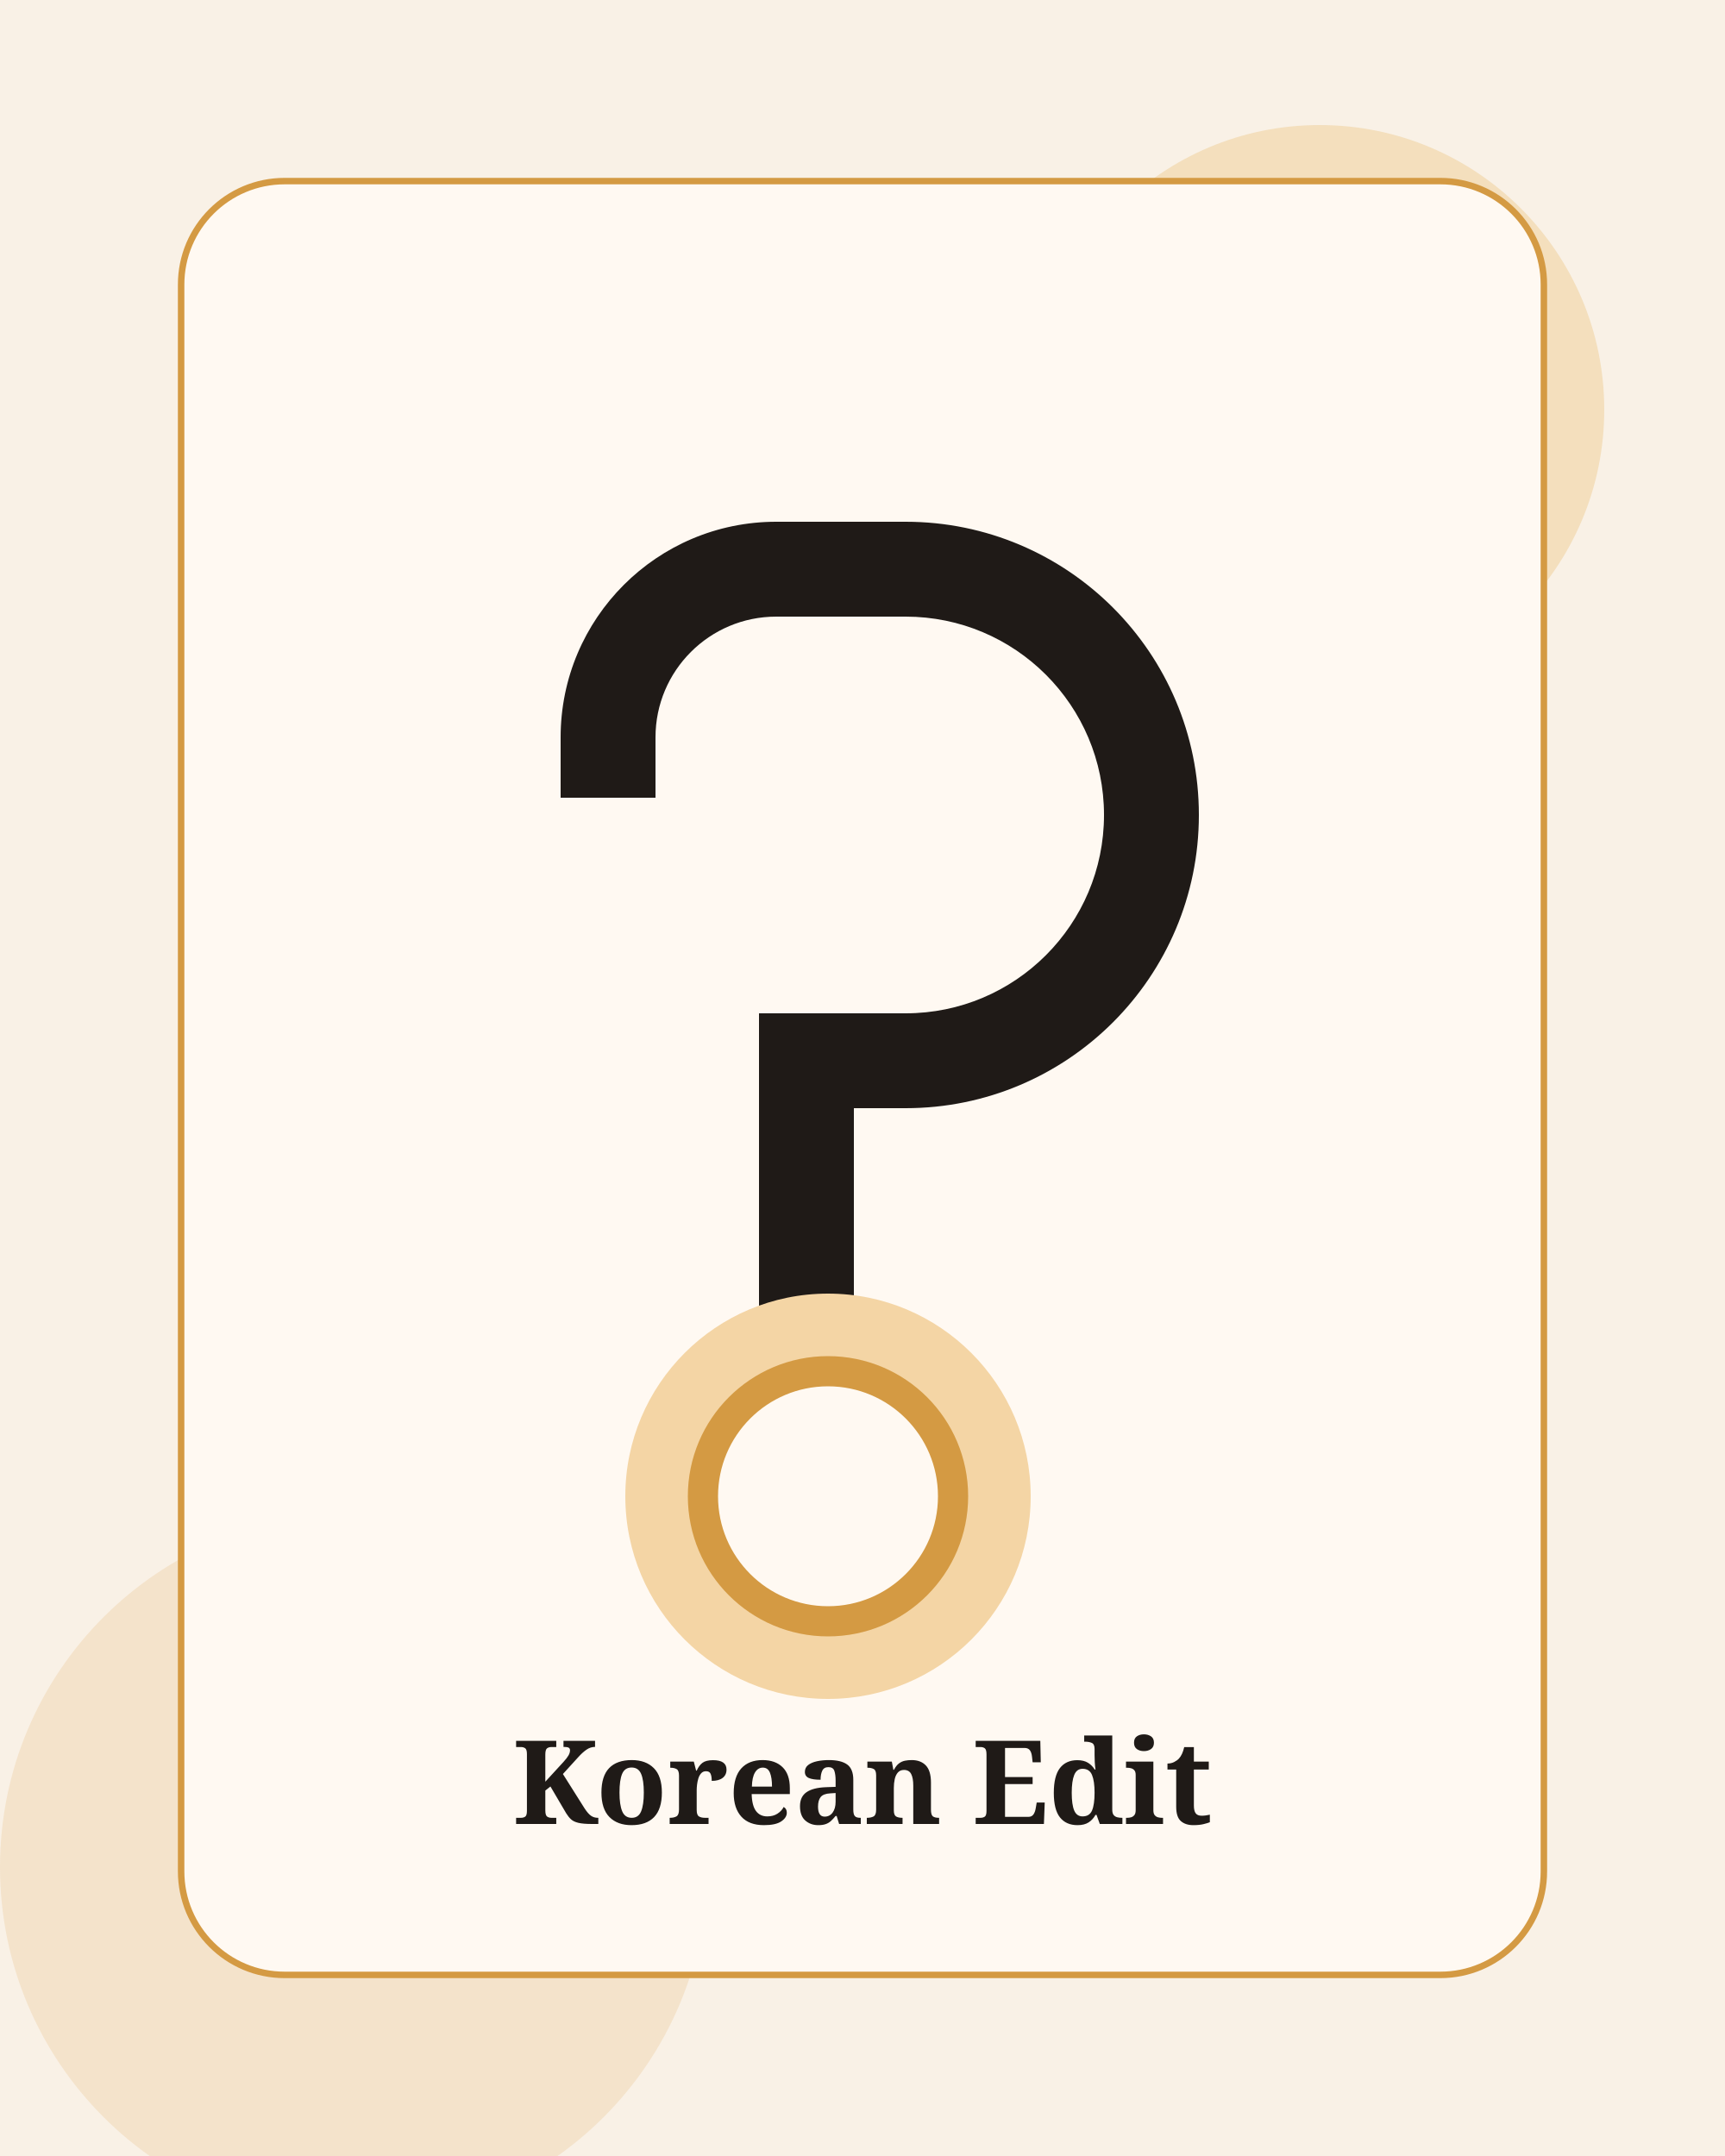
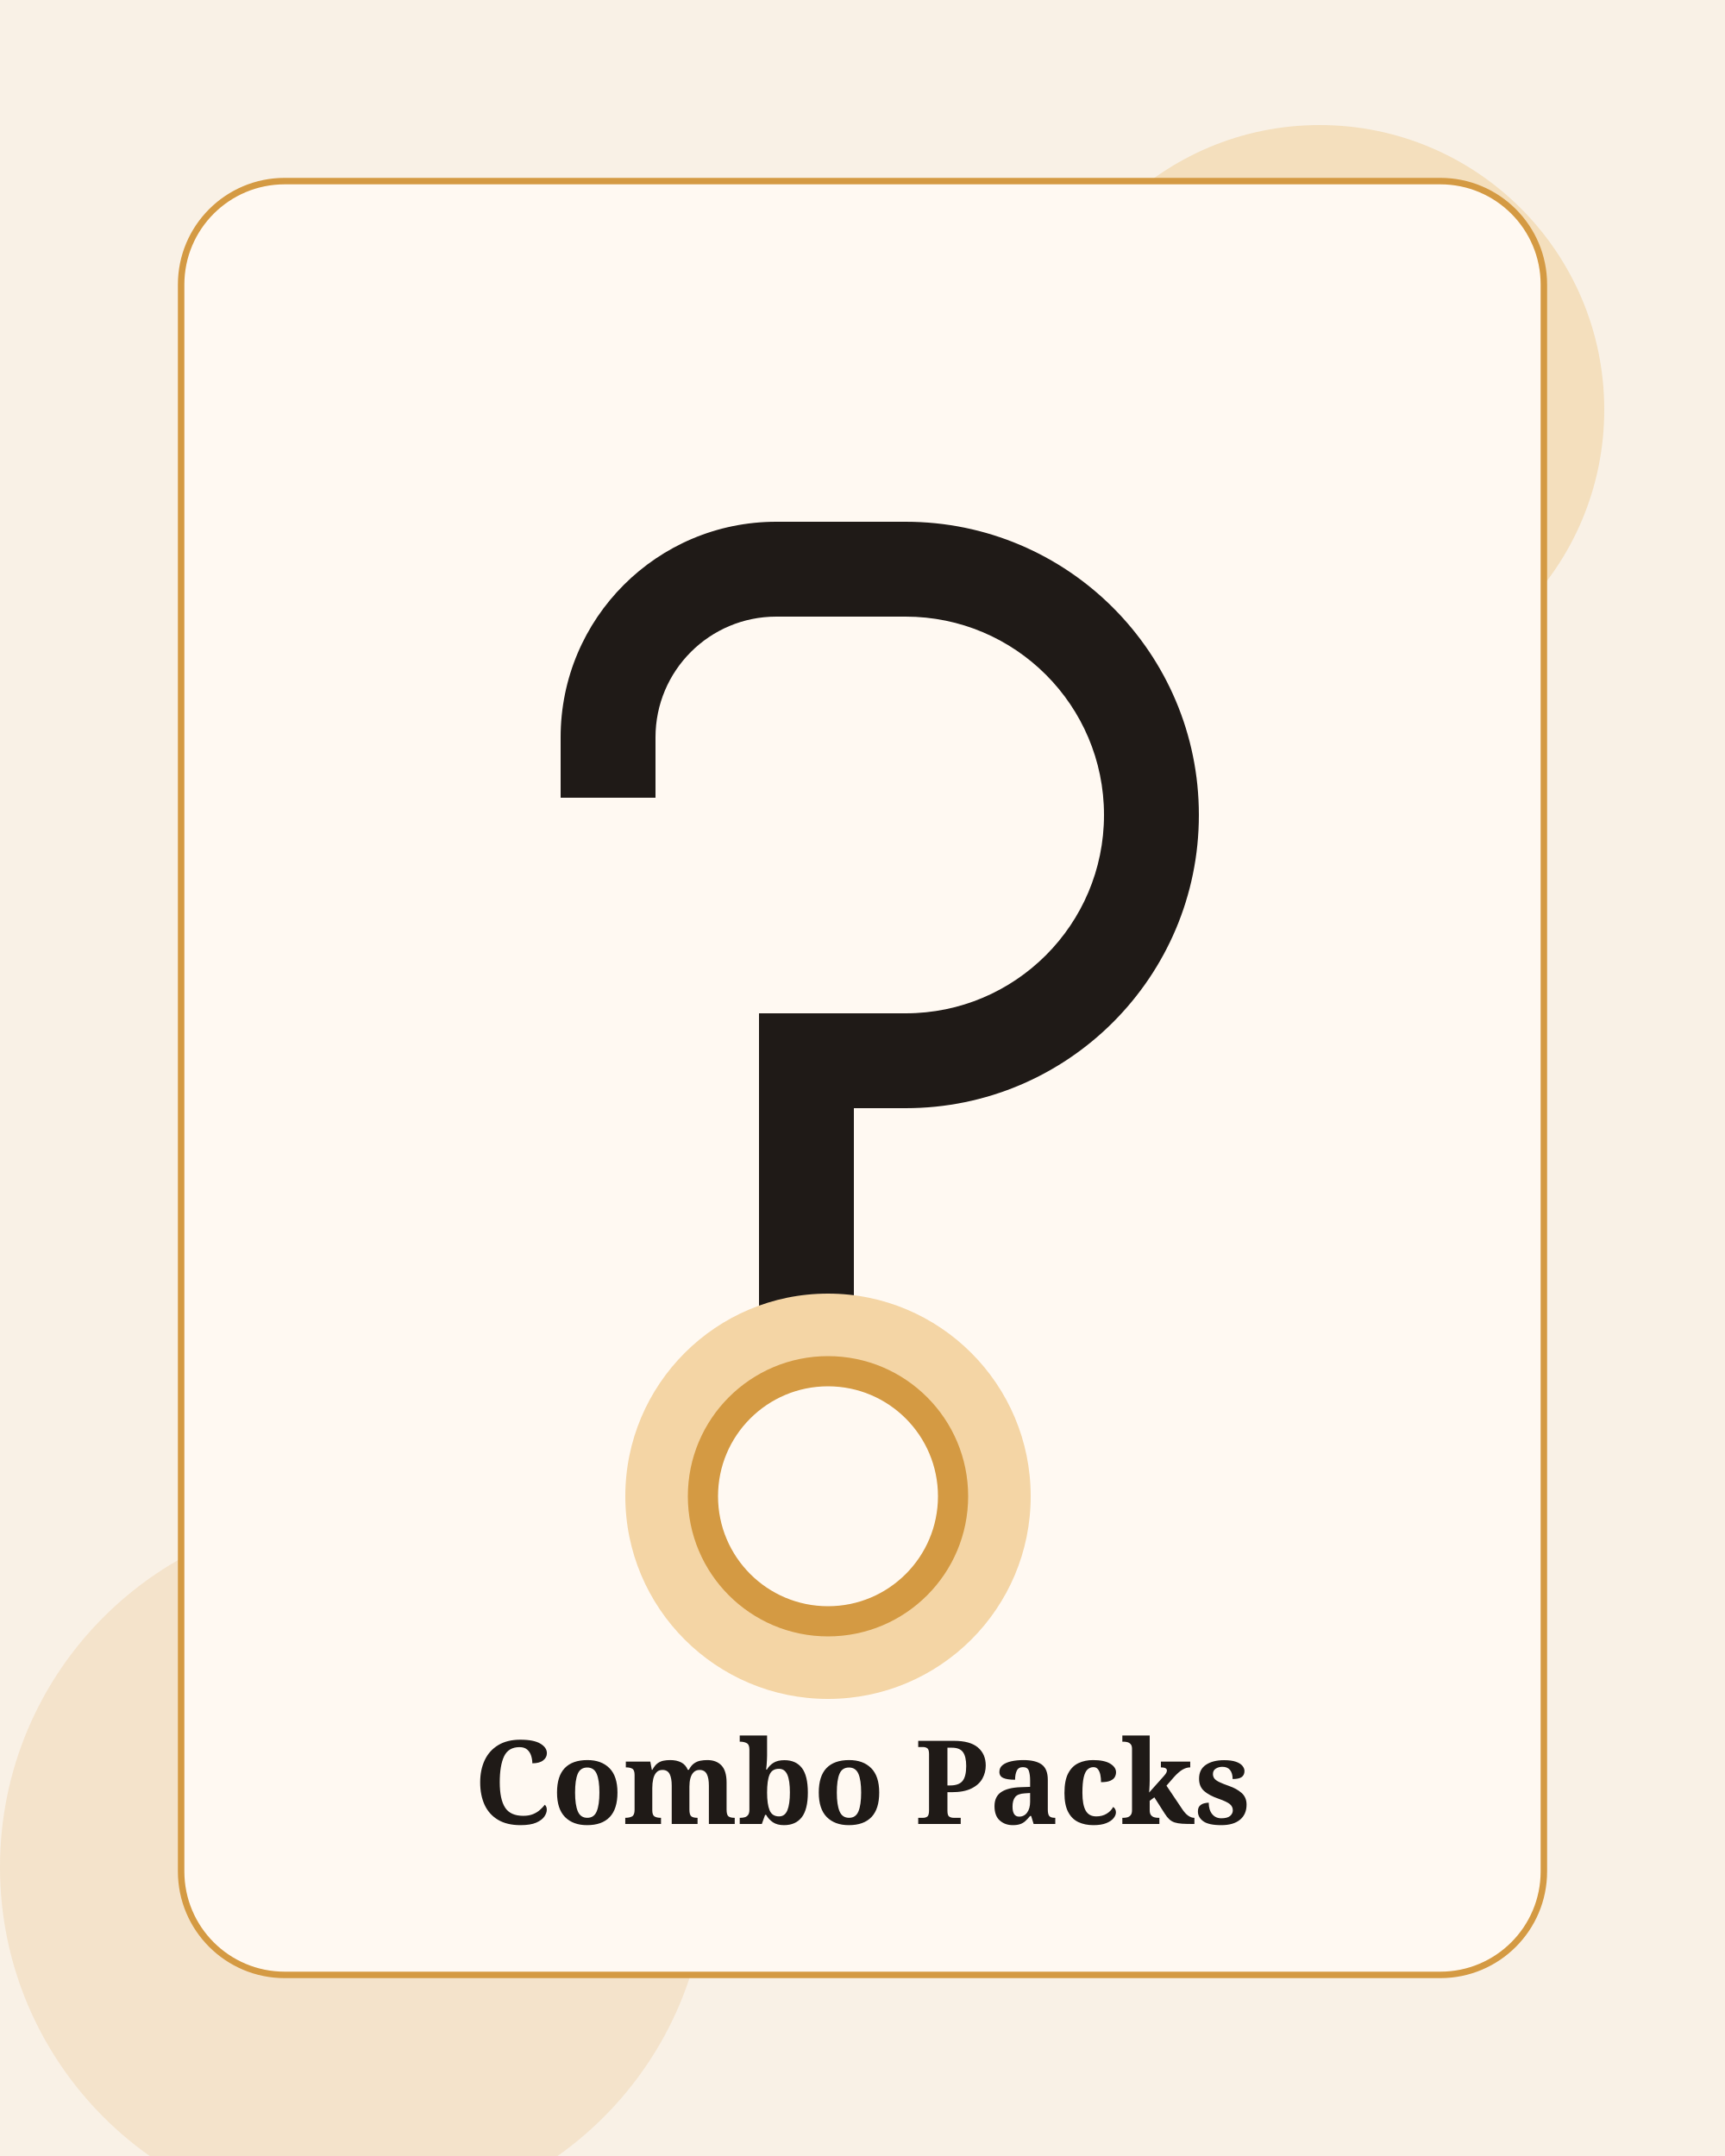
<svg xmlns="http://www.w3.org/2000/svg" width="800" height="1000" viewBox="0 0 800 1000" fill="none">
  <rect width="800" height="1000" fill="#F9F1E6" />
  <circle cx="612" cy="190" r="132" fill="#EBC686" fill-opacity="0.42" />
  <circle cx="164" cy="866" r="164" fill="#E1AE63" fill-opacity="0.2" />
  <rect x="84" y="84" width="632" height="832" rx="48" fill="#FFF9F2" stroke="#D49A43" stroke-width="3" />
  <path d="M260 342C260 286.772 304.772 242 360 242H420C495.111 242 556 302.889 556 378V378C556 453.111 495.111 514 420 514H396V610H352V470H420C470.81 470 512 428.81 512 378C512 327.19 470.81 286 420 286H360C329.072 286 304 311.072 304 342V370H260V342Z" fill="#1F1A17" />
  <circle cx="384" cy="694" r="94" fill="#F4D5A5" />
  <circle cx="384" cy="694" r="58" fill="#FFF9F2" stroke="#D49A43" stroke-width="14" />
-   <text x="400" y="846" text-anchor="middle" fill="#1F1A17" font-family="Georgia, serif" font-size="54" font-weight="700">Korean Edit</text>
+   <text x="400" y="846" text-anchor="middle" fill="#1F1A17" font-family="Georgia, serif" font-size="54" font-weight="700">Combo Packs</text>
</svg>
